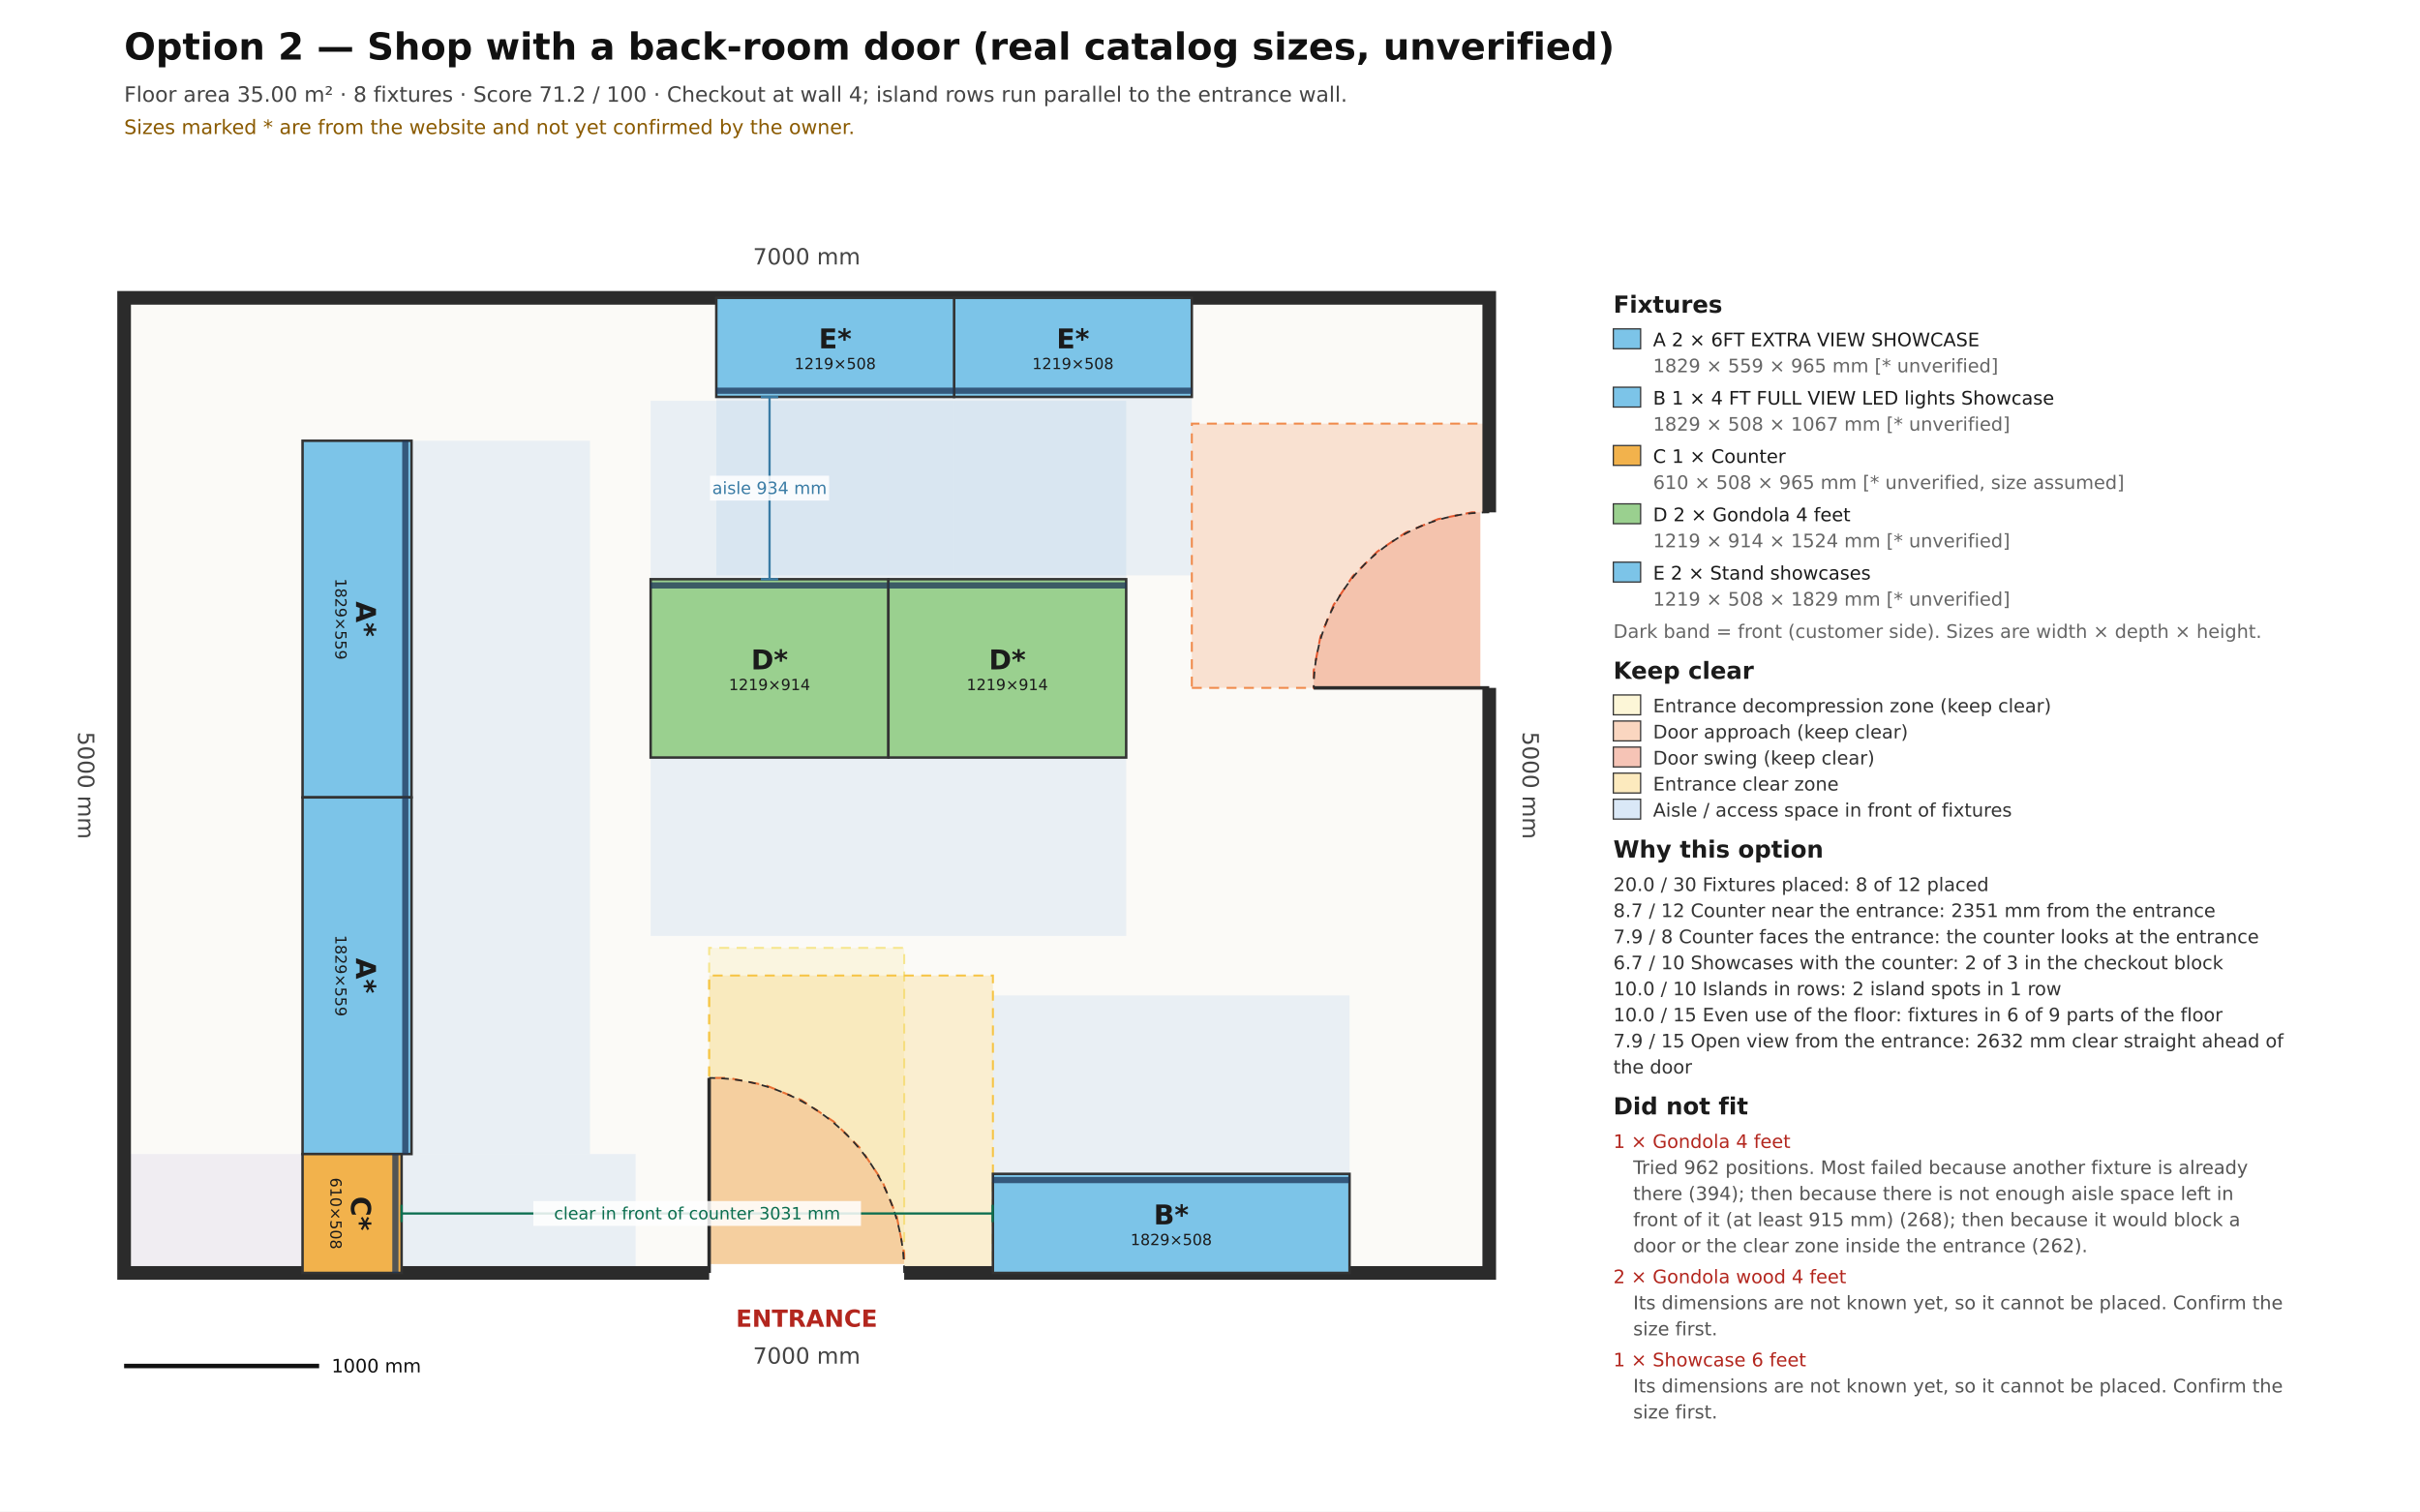
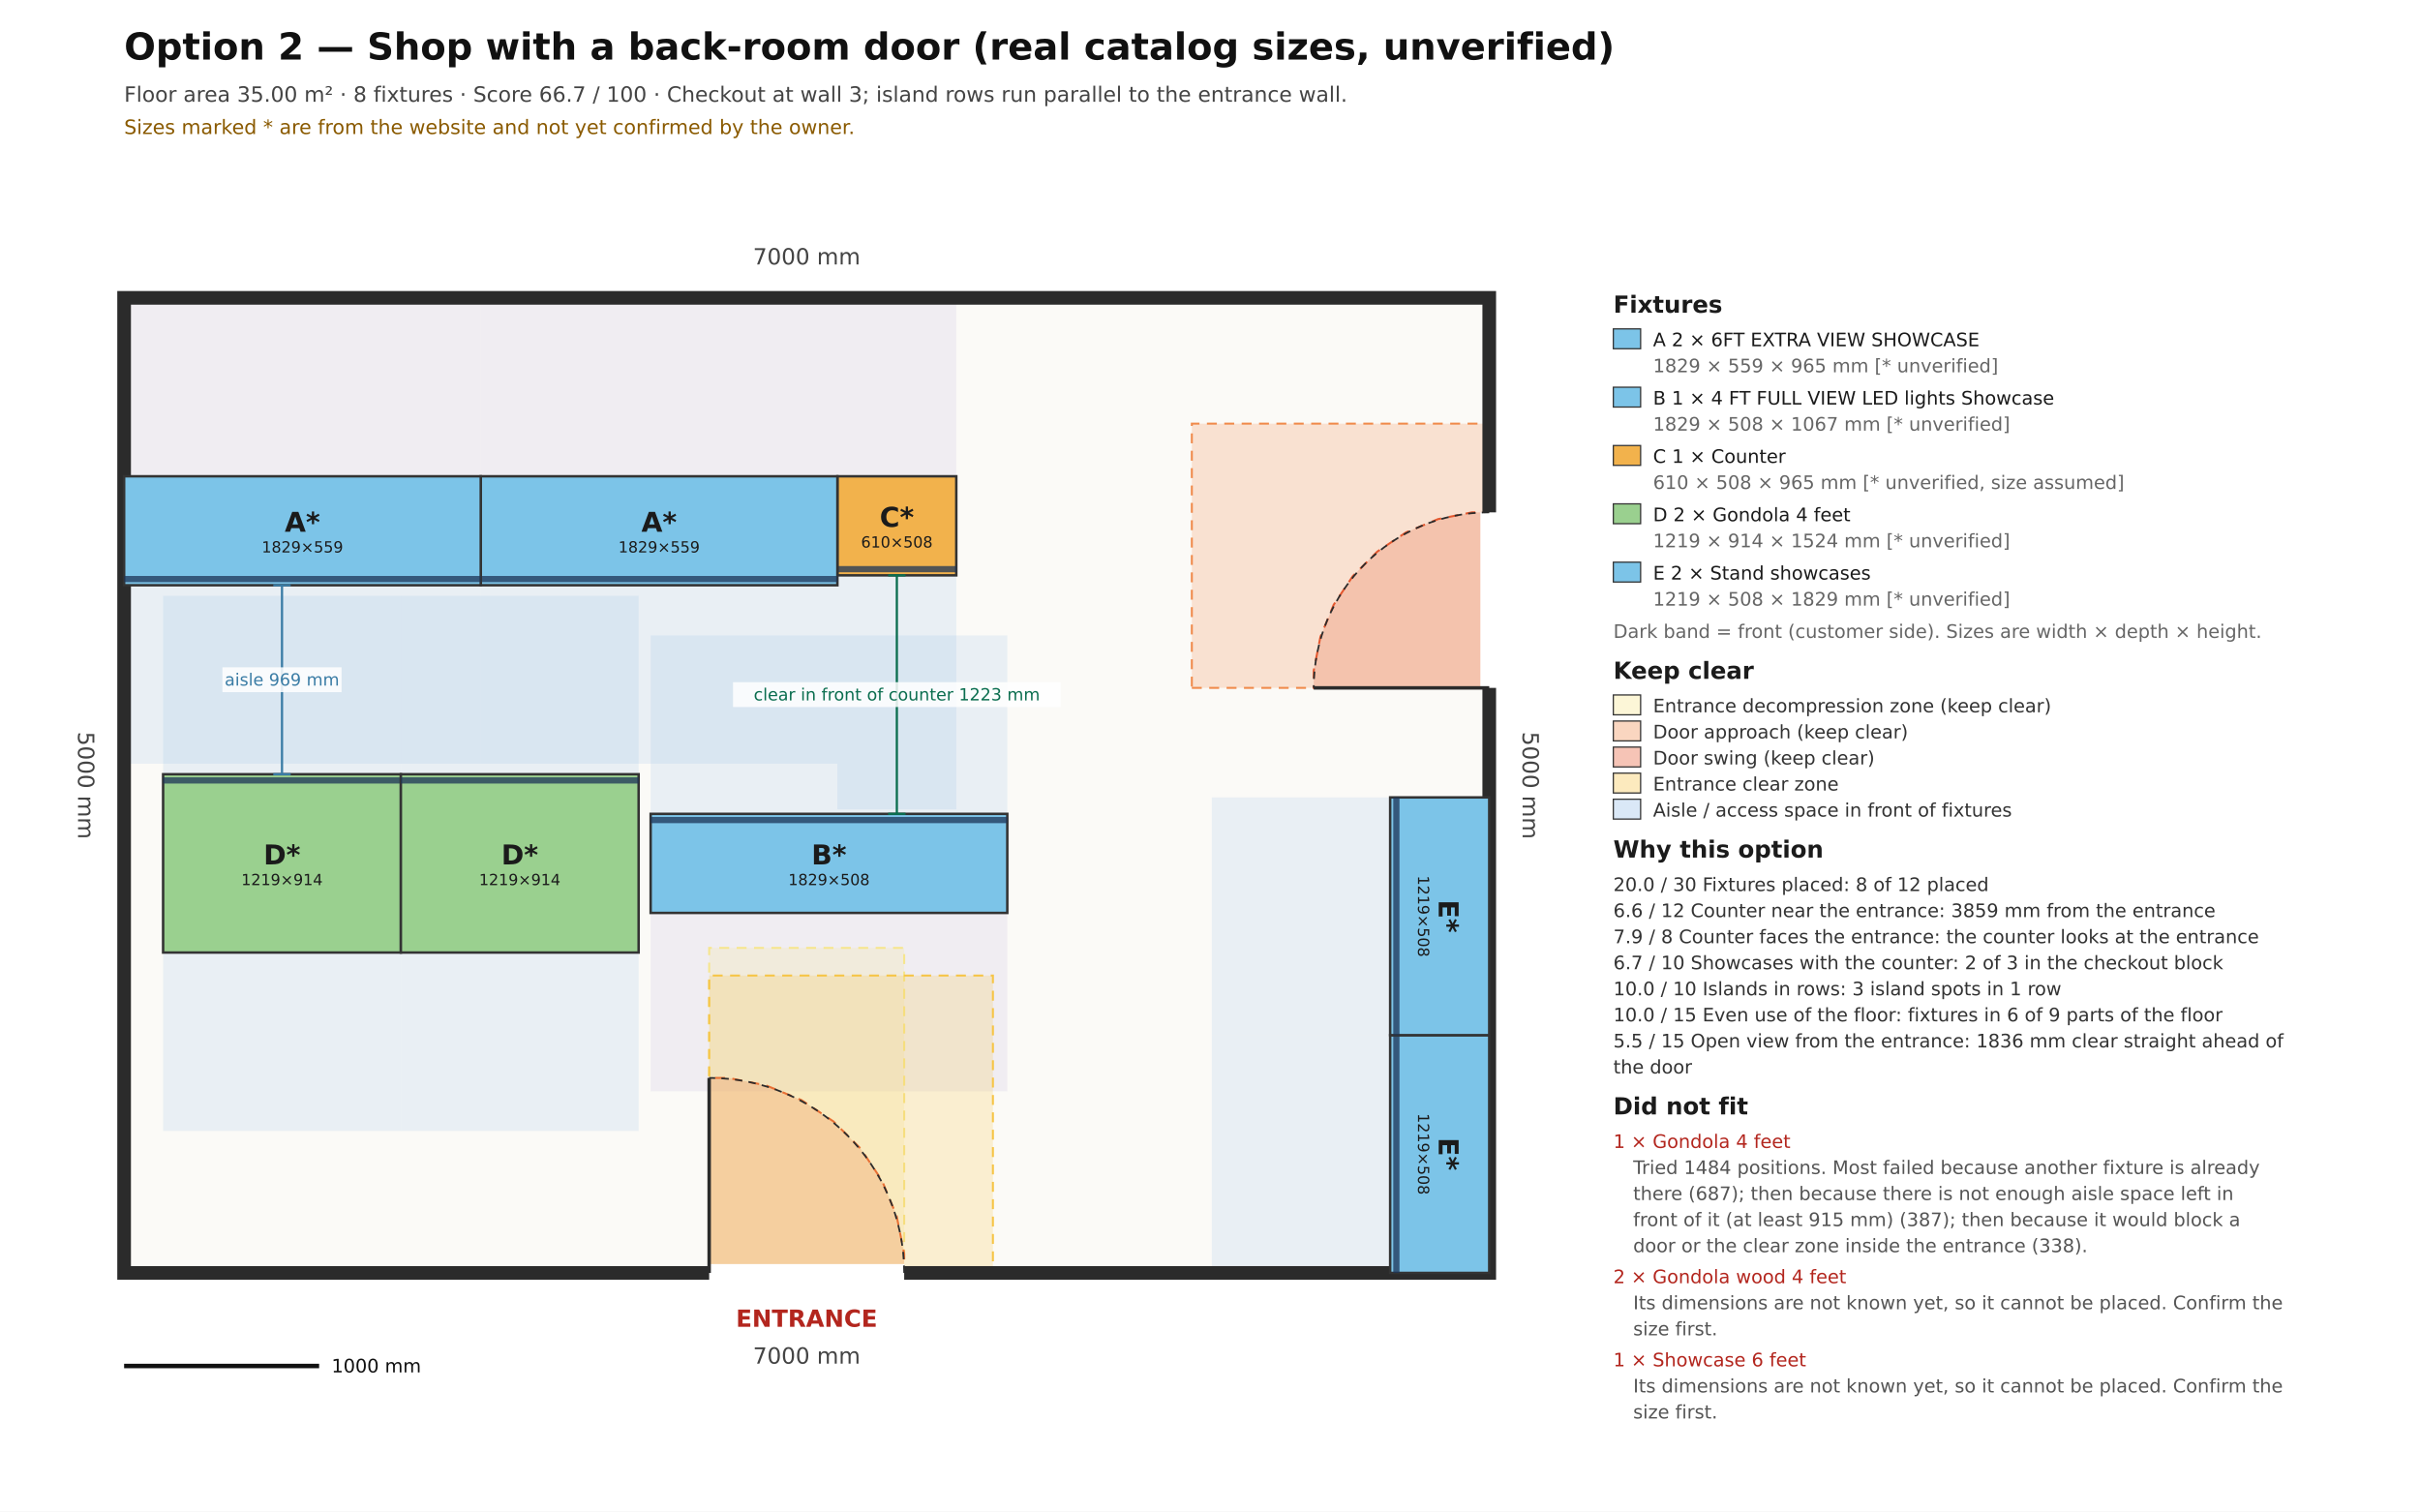
<svg xmlns="http://www.w3.org/2000/svg" viewBox="0 0 12409.1 7750.9" width="12409.1mm" height="7750.9mm" font-family="DejaVu Sans, Arial, sans-serif">
  <rect x="0" y="0" width="12409.1" height="7750.9" fill="#ffffff" />
  <text x="636.4" y="305.5" font-size="190.9" font-weight="bold" fill="#111111">Option 2 — Shop with a back-room door (real catalog sizes, unverified)</text>
-   <text x="636.4" y="521.8" font-size="108.2" fill="#444444">Floor area 35.00 m²  ·  8 fixtures  ·  Score 71.2 / 100  ·  Checkout at wall 4; island rows run parallel to the entrance wall.</text>
+   <text x="636.4" y="521.8" font-size="108.2" fill="#444444">Floor area 35.00 m²  ·  8 fixtures  ·  Score 66.7 / 100  ·  Checkout at wall 3; island rows run parallel to the entrance wall.</text>
  <text x="636.4" y="687.3" font-size="101.8" fill="#8a5a00">Sizes marked * are from the website and not yet confirmed by the owner.</text>
  <polygon data-role="room-outline" data-plan-points="0.000,0.000 7000.000,0.000 7000.000,5000.000 0.000,5000.000" points="636.364,6527.273 7636.364,6527.273 7636.364,1527.273 636.364,1527.273" fill="#fbfaf7" stroke="none" />
-   <polygon data-access-zone="f01" points="2110.2,2260.1 2110.2,4088.9 3025.2,4088.9 3025.2,2260.1" fill="#4a90d9" fill-opacity="0.10" stroke="none" />
-   <polygon data-access-zone="f02" points="2110.2,4088.9 2110.2,5917.7 3025.2,5917.7 3025.2,4088.9" fill="#4a90d9" fill-opacity="0.10" stroke="none" />
-   <polygon data-access-zone="f03" points="2059.4,5917.7 2059.4,6527.3 3259.4,6527.3 3259.4,5917.7" fill="#4a90d9" fill-opacity="0.10" stroke="none" />
-   <polygon data-access-zone="f03" points="636.4,5917.7 636.4,6527.3 1551.4,6527.3 1551.4,5917.7" fill="#8e7cc3" fill-opacity="0.10" stroke="none" />
-   <polygon data-access-zone="f04" points="5091.4,6019.3 6920.2,6019.3 6920.2,5104.3 5091.4,5104.3" fill="#4a90d9" fill-opacity="0.10" stroke="none" />
-   <polygon data-access-zone="f05" points="6111.4,2035.3 4892.2,2035.3 4892.2,2950.3 6111.4,2950.3" fill="#4a90d9" fill-opacity="0.10" stroke="none" />
-   <polygon data-access-zone="f06" points="4892.2,2035.3 3673.0,2035.3 3673.0,2950.3 4892.2,2950.3" fill="#4a90d9" fill-opacity="0.10" stroke="none" />
-   <polygon data-access-zone="f07" points="3336.4,2970.1 4555.6,2970.1 4555.6,2055.1 3336.4,2055.1" fill="#4a90d9" fill-opacity="0.10" stroke="none" />
-   <polygon data-access-zone="f07" points="3336.4,4799.5 4555.6,4799.5 4555.6,3884.5 3336.4,3884.5" fill="#4a90d9" fill-opacity="0.10" stroke="none" />
-   <polygon data-access-zone="f08" points="4555.6,2970.1 5774.8,2970.1 5774.8,2055.1 4555.6,2055.1" fill="#4a90d9" fill-opacity="0.10" stroke="none" />
-   <polygon data-access-zone="f08" points="4555.6,4799.5 5774.8,4799.5 5774.8,3884.5 4555.6,3884.5" fill="#4a90d9" fill-opacity="0.10" stroke="none" />
+   <polygon data-access-zone="f01" points="4903.6,2950.3 4294.0,2950.3 4294.0,4150.3 4903.6,4150.3" fill="#4a90d9" fill-opacity="0.10" stroke="none" />
+   <polygon data-access-zone="f01" points="4903.6,1527.3 4294.0,1527.3 4294.0,2442.3 4903.6,2442.3" fill="#8e7cc3" fill-opacity="0.10" stroke="none" />
+   <polygon data-access-zone="f02" points="4294.0,3001.1 2465.2,3001.1 2465.2,3916.1 4294.0,3916.1" fill="#4a90d9" fill-opacity="0.10" stroke="none" />
+   <polygon data-access-zone="f02" points="4294.0,1527.3 2465.2,1527.3 2465.2,2442.3 4294.0,2442.3" fill="#8e7cc3" fill-opacity="0.10" stroke="none" />
+   <polygon data-access-zone="f03" points="2465.2,3001.1 636.4,3001.1 636.4,3916.1 2465.2,3916.1" fill="#4a90d9" fill-opacity="0.10" stroke="none" />
+   <polygon data-access-zone="f03" points="2465.2,1527.3 636.4,1527.3 636.4,2442.3 2465.2,2442.3" fill="#8e7cc3" fill-opacity="0.10" stroke="none" />
+   <polygon data-access-zone="f04" points="7128.4,6527.3 7128.4,5308.1 6213.4,5308.1 6213.4,6527.3" fill="#4a90d9" fill-opacity="0.10" stroke="none" />
+   <polygon data-access-zone="f05" points="7128.4,5308.1 7128.4,4088.9 6213.4,4088.9 6213.4,5308.1" fill="#4a90d9" fill-opacity="0.10" stroke="none" />
+   <polygon data-access-zone="f06" points="836.4,3970.1 2055.6,3970.1 2055.6,3055.1 836.4,3055.1" fill="#4a90d9" fill-opacity="0.10" stroke="none" />
+   <polygon data-access-zone="f06" points="836.4,5799.5 2055.6,5799.5 2055.6,4884.5 836.4,4884.5" fill="#4a90d9" fill-opacity="0.10" stroke="none" />
+   <polygon data-access-zone="f07" points="2055.6,3970.1 3274.8,3970.1 3274.8,3055.1 2055.6,3055.1" fill="#4a90d9" fill-opacity="0.10" stroke="none" />
+   <polygon data-access-zone="f07" points="2055.6,5799.5 3274.8,5799.5 3274.8,4884.5 2055.6,4884.5" fill="#4a90d9" fill-opacity="0.10" stroke="none" />
+   <polygon data-access-zone="f08" points="3336.4,4173.3 5165.2,4173.3 5165.2,3258.3 3336.4,3258.3" fill="#4a90d9" fill-opacity="0.10" stroke="none" />
+   <polygon data-access-zone="f08" points="3336.4,5596.3 5165.2,5596.3 5165.2,4681.3 3336.4,4681.3" fill="#8e7cc3" fill-opacity="0.10" stroke="none" />
  <polygon data-zone-id="back-room-door:door-approach" points="6111.4,3527.3 7636.4,3527.3 7636.4,2172.3 6111.4,2172.3" fill="#f08a4b" fill-opacity="0.22" stroke="#f08a4b" stroke-width="10.2" stroke-dasharray="50.9 38.2" />
  <polygon data-zone-id="back-room-door:door-swing" points="6736.4,3527.3 7636.4,3527.3 7636.4,2627.3 7547.7,2627.3 7373.8,2661.9 7210.1,2729.7 7062.6,2828.2 6937.3,2953.6 6838.8,3101.0 6770.9,3264.8 6736.4,3438.6" fill="#e4572e" fill-opacity="0.22" stroke="#e4572e" stroke-width="10.2" stroke-dasharray="50.9 38.2" />
  <polygon data-zone-id="entrance:decompression" points="3636.4,6527.3 4636.4,6527.3 4636.4,4860.6 3636.4,4860.6" fill="#f6e58d" fill-opacity="0.22" stroke="#f6e58d" stroke-width="10.2" stroke-dasharray="50.9 38.2" />
  <polygon data-zone-id="entrance:door-swing" points="3636.4,6527.3 4636.4,6527.3 4636.4,6428.8 4597.9,6235.6 4522.6,6053.6 4413.1,5889.8 4273.8,5750.5 4110.0,5641.1 3928.1,5565.7 3734.9,5527.3 3636.4,5527.3" fill="#e4572e" fill-opacity="0.22" stroke="#e4572e" stroke-width="10.2" stroke-dasharray="50.9 38.2" />
  <polygon data-zone-id="entrance:entrance-clear" points="3636.4,6527.3 5091.4,6527.3 5091.4,5002.3 3636.4,5002.3" fill="#f6c445" fill-opacity="0.22" stroke="#f6c445" stroke-width="10.2" stroke-dasharray="50.9 38.2" />
  <polygon points="636.4,6527.3 7636.4,6527.3 7636.4,1527.3 636.4,1527.3" fill="none" stroke="#2b2b2b" stroke-width="70.0" stroke-linejoin="miter" />
  <line data-door-id="back-room-door" x1="7636.4" y1="3527.3" x2="7636.4" y2="2627.3" stroke="#ffffff" stroke-width="91.0" />
  <line x1="7636.4" y1="3527.3" x2="6736.4" y2="3527.3" stroke="#2b2b2b" stroke-width="17.8" />
  <path d="M 7636.4 2627.3 A 900.0 900.0 0 0 0 6736.4 3527.3" fill="none" stroke="#2b2b2b" stroke-width="8.9" stroke-dasharray="38.2 31.8" />
  <line data-door-id="entrance" x1="3636.4" y1="6527.3" x2="4636.4" y2="6527.3" stroke="#ffffff" stroke-width="91.0" />
  <line x1="3636.4" y1="6527.3" x2="3636.4" y2="5527.3" stroke="#2b2b2b" stroke-width="17.8" />
  <path d="M 4636.4 6527.3 A 1000.0 1000.0 0 0 0 3636.4 5527.3" fill="none" stroke="#2b2b2b" stroke-width="8.9" stroke-dasharray="38.2 31.8" />
  <text x="4136.4" y="6769.1" font-size="120.9" font-weight="bold" fill="#b3261e" text-anchor="middle" dominant-baseline="middle">ENTRANCE</text>
  <text data-wall-index="0" data-length-um="7000000" x="4136.4" y="6960.0" font-size="114.5" fill="#444444" text-anchor="middle" dominant-baseline="middle" transform="rotate(0.0 4136.4 6960.0)">7000 mm</text>
  <text data-wall-index="1" data-length-um="5000000" x="7840.0" y="4027.3" font-size="114.5" fill="#444444" text-anchor="middle" dominant-baseline="middle" transform="rotate(90.0 7840.0 4027.3)">5000 mm</text>
  <text data-wall-index="2" data-length-um="7000000" x="4136.4" y="1323.6" font-size="114.5" fill="#444444" text-anchor="middle" dominant-baseline="middle" transform="rotate(0.0 4136.4 1323.6)">7000 mm</text>
  <text data-wall-index="3" data-length-um="5000000" x="432.7" y="4027.3" font-size="114.5" fill="#444444" text-anchor="middle" dominant-baseline="middle" transform="rotate(90.0 432.7 4027.3)">5000 mm</text>
-   <polygon data-placement-id="f01" data-product-id="nhf-6ft-extra-view-showcase" data-width-um="1828800" data-depth-um="558800" data-plan-points="915.000,4267.200 915.000,2438.400 1473.800,2438.400 1473.800,4267.200" points="1551.364,2260.073 1551.364,4088.873 2110.164,4088.873 2110.164,2260.073" fill="#7cc4e8" stroke="#333333" stroke-width="12.7" />
-   <line x1="2078.3" y1="2260.1" x2="2078.3" y2="4088.9" stroke="#1d3557" stroke-width="31.8" stroke-opacity="0.75" />
-   <text data-label-for="f01" x="1830.8" y="3131.1" font-size="140.0" font-weight="bold" fill="#1b1b1b" text-anchor="middle" dominant-baseline="central" transform="rotate(90.0 1830.8 3174.5)">A*</text>
-   <text x="1830.8" y="3258.5" font-size="78.9" fill="#1b1b1b" text-anchor="middle" dominant-baseline="central" transform="rotate(90.0 1830.8 3174.5)">1829×559</text>
-   <polygon data-placement-id="f02" data-product-id="nhf-6ft-extra-view-showcase" data-width-um="1828800" data-depth-um="558800" data-plan-points="915.000,2438.400 915.000,609.600 1473.800,609.600 1473.800,2438.400" points="1551.364,4088.873 1551.364,5917.673 2110.164,5917.673 2110.164,4088.873" fill="#7cc4e8" stroke="#333333" stroke-width="12.7" />
-   <line x1="2078.3" y1="4088.9" x2="2078.3" y2="5917.7" stroke="#1d3557" stroke-width="31.8" stroke-opacity="0.75" />
-   <text data-label-for="f02" x="1830.8" y="4959.9" font-size="140.0" font-weight="bold" fill="#1b1b1b" text-anchor="middle" dominant-baseline="central" transform="rotate(90.0 1830.8 5003.3)">A*</text>
-   <text x="1830.8" y="5087.3" font-size="78.9" fill="#1b1b1b" text-anchor="middle" dominant-baseline="central" transform="rotate(90.0 1830.8 5003.3)">1829×559</text>
-   <polygon data-placement-id="f03" data-product-id="nhf-c" data-width-um="609600" data-depth-um="508000" data-plan-points="915.000,609.600 915.000,0.000 1423.000,0.000 1423.000,609.600" points="1551.364,5917.673 1551.364,6527.273 2059.364,6527.273 2059.364,5917.673" fill="#f2b24c" stroke="#333333" stroke-width="12.7" />
-   <line x1="2027.5" y1="5917.7" x2="2027.5" y2="6527.3" stroke="#1d3557" stroke-width="31.8" stroke-opacity="0.75" />
-   <text data-label-for="f03" x="1805.4" y="6179.1" font-size="140.0" font-weight="bold" fill="#1b1b1b" text-anchor="middle" dominant-baseline="central" transform="rotate(90.0 1805.4 6222.5)">C*</text>
-   <text x="1805.4" y="6306.5" font-size="78.9" fill="#1b1b1b" text-anchor="middle" dominant-baseline="central" transform="rotate(90.0 1805.4 6222.5)">610×508</text>
-   <polygon data-placement-id="f04" data-product-id="nhf-6ft-full-view-led-lights-showcase" data-width-um="1828800" data-depth-um="508000" data-plan-points="4455.000,0.000 6283.800,0.000 6283.800,508.000 4455.000,508.000" points="5091.364,6527.273 6920.164,6527.273 6920.164,6019.273 5091.364,6019.273" fill="#7cc4e8" stroke="#333333" stroke-width="12.7" />
-   <line x1="5091.4" y1="6051.1" x2="6920.2" y2="6051.1" stroke="#1d3557" stroke-width="31.8" stroke-opacity="0.75" />
-   <text data-label-for="f04" x="6005.8" y="6229.9" font-size="140.0" font-weight="bold" fill="#1b1b1b" text-anchor="middle" dominant-baseline="central" transform="rotate(0.0 6005.8 6273.3)">B*</text>
-   <text x="6005.8" y="6357.3" font-size="78.9" fill="#1b1b1b" text-anchor="middle" dominant-baseline="central" transform="rotate(0.0 6005.8 6273.3)">1829×508</text>
-   <polygon data-placement-id="f05" data-product-id="nhf-s-1" data-width-um="1219200" data-depth-um="508000" data-plan-points="5475.000,5000.000 4255.800,5000.000 4255.800,4492.000 5475.000,4492.000" points="6111.364,1527.273 4892.164,1527.273 4892.164,2035.273 6111.364,2035.273" fill="#7cc4e8" stroke="#333333" stroke-width="12.7" />
-   <line x1="6111.4" y1="2003.5" x2="4892.2" y2="2003.5" stroke="#1d3557" stroke-width="31.8" stroke-opacity="0.75" />
-   <text data-label-for="f05" x="5501.8" y="1737.9" font-size="140.0" font-weight="bold" fill="#1b1b1b" text-anchor="middle" dominant-baseline="central" transform="rotate(0.0 5501.8 1781.3)">E*</text>
-   <text x="5501.8" y="1865.3" font-size="78.9" fill="#1b1b1b" text-anchor="middle" dominant-baseline="central" transform="rotate(0.0 5501.8 1781.3)">1219×508</text>
-   <polygon data-placement-id="f06" data-product-id="nhf-s-1" data-width-um="1219200" data-depth-um="508000" data-plan-points="4255.800,5000.000 3036.600,5000.000 3036.600,4492.000 4255.800,4492.000" points="4892.164,1527.273 3672.964,1527.273 3672.964,2035.273 4892.164,2035.273" fill="#7cc4e8" stroke="#333333" stroke-width="12.7" />
-   <line x1="4892.2" y1="2003.5" x2="3673.0" y2="2003.5" stroke="#1d3557" stroke-width="31.8" stroke-opacity="0.75" />
-   <text data-label-for="f06" x="4282.6" y="1737.9" font-size="140.0" font-weight="bold" fill="#1b1b1b" text-anchor="middle" dominant-baseline="central" transform="rotate(0.0 4282.6 1781.3)">E*</text>
-   <text x="4282.6" y="1865.3" font-size="78.9" fill="#1b1b1b" text-anchor="middle" dominant-baseline="central" transform="rotate(0.0 4282.6 1781.3)">1219×508</text>
-   <polygon data-placement-id="f07" data-product-id="nhf-g" data-width-um="1219200" data-depth-um="914400" data-plan-points="2700.000,2642.800 3919.200,2642.800 3919.200,3557.200 2700.000,3557.200" points="3336.364,3884.473 4555.564,3884.473 4555.564,2970.073 3336.364,2970.073" fill="#9ad08f" stroke="#333333" stroke-width="12.7" />
-   <line x1="3336.4" y1="3001.9" x2="4555.6" y2="3001.9" stroke="#1d3557" stroke-width="31.8" stroke-opacity="0.75" />
-   <text data-label-for="f07" x="3946.0" y="3383.9" font-size="140.0" font-weight="bold" fill="#1b1b1b" text-anchor="middle" dominant-baseline="central" transform="rotate(0.0 3946.0 3427.3)">D*</text>
-   <text x="3946.0" y="3511.3" font-size="78.9" fill="#1b1b1b" text-anchor="middle" dominant-baseline="central" transform="rotate(0.0 3946.0 3427.3)">1219×914</text>
-   <polygon data-placement-id="f08" data-product-id="nhf-g" data-width-um="1219200" data-depth-um="914400" data-plan-points="3919.200,2642.800 5138.400,2642.800 5138.400,3557.200 3919.200,3557.200" points="4555.564,3884.473 5774.764,3884.473 5774.764,2970.073 4555.564,2970.073" fill="#9ad08f" stroke="#333333" stroke-width="12.7" />
-   <line x1="4555.6" y1="3001.9" x2="5774.8" y2="3001.9" stroke="#1d3557" stroke-width="31.8" stroke-opacity="0.75" />
-   <text data-label-for="f08" x="5165.2" y="3383.9" font-size="140.0" font-weight="bold" fill="#1b1b1b" text-anchor="middle" dominant-baseline="central" transform="rotate(0.0 5165.2 3427.3)">D*</text>
-   <text x="5165.2" y="3511.3" font-size="78.9" fill="#1b1b1b" text-anchor="middle" dominant-baseline="central" transform="rotate(0.0 5165.2 3427.3)">1219×914</text>
-   <line data-aisle="main" data-width-um="3031000" x1="2059.4" y1="6222.5" x2="5090.4" y2="6222.5" stroke="#0b6e4f" stroke-width="11.5" />
-   <line x1="2059.4" y1="6177.9" x2="2059.4" y2="6267.0" stroke="#0b6e4f" stroke-width="11.5" />
-   <line x1="5090.4" y1="6177.9" x2="5090.4" y2="6267.0" stroke="#0b6e4f" stroke-width="11.5" />
-   <rect x="2734.9" y="6158.8" width="1680.0" height="127.3" fill="#ffffff" fill-opacity="0.85" />
-   <text x="3574.9" y="6222.5" font-size="86.5" fill="#0b6e4f" text-anchor="middle" dominant-baseline="central">clear in front of counter 3031 mm</text>
-   <line data-aisle="secondary" data-width-um="934000" x1="3946.0" y1="2970.1" x2="3946.0" y2="2036.1" stroke="#3a7ca5" stroke-width="11.5" />
-   <line x1="3901.4" y1="2970.1" x2="3990.5" y2="2970.1" stroke="#3a7ca5" stroke-width="11.5" />
-   <line x1="3901.4" y1="2036.1" x2="3990.5" y2="2036.1" stroke="#3a7ca5" stroke-width="11.5" />
-   <rect x="3640.5" y="2439.4" width="610.9" height="127.3" fill="#ffffff" fill-opacity="0.85" />
-   <text x="3946.0" y="2503.1" font-size="86.5" fill="#3a7ca5" text-anchor="middle" dominant-baseline="central">aisle 934 mm</text>
+   <polygon data-placement-id="f01" data-product-id="nhf-c" data-width-um="609600" data-depth-um="508000" data-plan-points="4267.200,4085.000 3657.600,4085.000 3657.600,3577.000 4267.200,3577.000" points="4903.564,2442.273 4293.964,2442.273 4293.964,2950.273 4903.564,2950.273" fill="#f2b24c" stroke="#333333" stroke-width="12.7" />
+   <line x1="4903.6" y1="2918.5" x2="4294.0" y2="2918.5" stroke="#1d3557" stroke-width="31.8" stroke-opacity="0.75" />
+   <text data-label-for="f01" x="4598.8" y="2652.9" font-size="140.0" font-weight="bold" fill="#1b1b1b" text-anchor="middle" dominant-baseline="central" transform="rotate(0.0 4598.8 2696.3)">C*</text>
+   <text x="4598.8" y="2780.3" font-size="78.9" fill="#1b1b1b" text-anchor="middle" dominant-baseline="central" transform="rotate(0.0 4598.8 2696.3)">610×508</text>
+   <polygon data-placement-id="f02" data-product-id="nhf-6ft-extra-view-showcase" data-width-um="1828800" data-depth-um="558800" data-plan-points="3657.600,4085.000 1828.800,4085.000 1828.800,3526.200 3657.600,3526.200" points="4293.964,2442.273 2465.164,2442.273 2465.164,3001.073 4293.964,3001.073" fill="#7cc4e8" stroke="#333333" stroke-width="12.7" />
+   <line x1="4294.0" y1="2969.3" x2="2465.2" y2="2969.3" stroke="#1d3557" stroke-width="31.8" stroke-opacity="0.75" />
+   <text data-label-for="f02" x="3379.6" y="2678.3" font-size="140.0" font-weight="bold" fill="#1b1b1b" text-anchor="middle" dominant-baseline="central" transform="rotate(0.0 3379.6 2721.7)">A*</text>
+   <text x="3379.6" y="2805.7" font-size="78.9" fill="#1b1b1b" text-anchor="middle" dominant-baseline="central" transform="rotate(0.0 3379.6 2721.7)">1829×559</text>
+   <polygon data-placement-id="f03" data-product-id="nhf-6ft-extra-view-showcase" data-width-um="1828800" data-depth-um="558800" data-plan-points="1828.800,4085.000 0.000,4085.000 0.000,3526.200 1828.800,3526.200" points="2465.164,2442.273 636.364,2442.273 636.364,3001.073 2465.164,3001.073" fill="#7cc4e8" stroke="#333333" stroke-width="12.7" />
+   <line x1="2465.2" y1="2969.3" x2="636.4" y2="2969.3" stroke="#1d3557" stroke-width="31.8" stroke-opacity="0.75" />
+   <text data-label-for="f03" x="1550.8" y="2678.3" font-size="140.0" font-weight="bold" fill="#1b1b1b" text-anchor="middle" dominant-baseline="central" transform="rotate(0.0 1550.8 2721.7)">A*</text>
+   <text x="1550.8" y="2805.7" font-size="78.9" fill="#1b1b1b" text-anchor="middle" dominant-baseline="central" transform="rotate(0.0 1550.8 2721.7)">1829×559</text>
+   <polygon data-placement-id="f04" data-product-id="nhf-s-1" data-width-um="1219200" data-depth-um="508000" data-plan-points="7000.000,0.000 7000.000,1219.200 6492.000,1219.200 6492.000,0.000" points="7636.364,6527.273 7636.364,5308.073 7128.364,5308.073 7128.364,6527.273" fill="#7cc4e8" stroke="#333333" stroke-width="12.7" />
+   <line x1="7160.2" y1="6527.3" x2="7160.2" y2="5308.1" stroke="#1d3557" stroke-width="31.8" stroke-opacity="0.75" />
+   <text data-label-for="f04" x="7382.4" y="5874.3" font-size="140.0" font-weight="bold" fill="#1b1b1b" text-anchor="middle" dominant-baseline="central" transform="rotate(90.0 7382.4 5917.7)">E*</text>
+   <text x="7382.4" y="6001.7" font-size="78.9" fill="#1b1b1b" text-anchor="middle" dominant-baseline="central" transform="rotate(90.0 7382.4 5917.7)">1219×508</text>
+   <polygon data-placement-id="f05" data-product-id="nhf-s-1" data-width-um="1219200" data-depth-um="508000" data-plan-points="7000.000,1219.200 7000.000,2438.400 6492.000,2438.400 6492.000,1219.200" points="7636.364,5308.073 7636.364,4088.873 7128.364,4088.873 7128.364,5308.073" fill="#7cc4e8" stroke="#333333" stroke-width="12.7" />
+   <line x1="7160.2" y1="5308.1" x2="7160.2" y2="4088.9" stroke="#1d3557" stroke-width="31.8" stroke-opacity="0.75" />
+   <text data-label-for="f05" x="7382.4" y="4655.1" font-size="140.0" font-weight="bold" fill="#1b1b1b" text-anchor="middle" dominant-baseline="central" transform="rotate(90.0 7382.4 4698.5)">E*</text>
+   <text x="7382.4" y="4782.5" font-size="78.9" fill="#1b1b1b" text-anchor="middle" dominant-baseline="central" transform="rotate(90.0 7382.4 4698.5)">1219×508</text>
+   <polygon data-placement-id="f06" data-product-id="nhf-g" data-width-um="1219200" data-depth-um="914400" data-plan-points="200.000,1642.800 1419.200,1642.800 1419.200,2557.200 200.000,2557.200" points="836.364,4884.473 2055.564,4884.473 2055.564,3970.073 836.364,3970.073" fill="#9ad08f" stroke="#333333" stroke-width="12.7" />
+   <line x1="836.4" y1="4001.9" x2="2055.6" y2="4001.9" stroke="#1d3557" stroke-width="31.8" stroke-opacity="0.75" />
+   <text data-label-for="f06" x="1446.0" y="4383.9" font-size="140.0" font-weight="bold" fill="#1b1b1b" text-anchor="middle" dominant-baseline="central" transform="rotate(0.0 1446.0 4427.3)">D*</text>
+   <text x="1446.0" y="4511.3" font-size="78.9" fill="#1b1b1b" text-anchor="middle" dominant-baseline="central" transform="rotate(0.0 1446.0 4427.3)">1219×914</text>
+   <polygon data-placement-id="f07" data-product-id="nhf-g" data-width-um="1219200" data-depth-um="914400" data-plan-points="1419.200,1642.800 2638.400,1642.800 2638.400,2557.200 1419.200,2557.200" points="2055.564,4884.473 3274.764,4884.473 3274.764,3970.073 2055.564,3970.073" fill="#9ad08f" stroke="#333333" stroke-width="12.7" />
+   <line x1="2055.6" y1="4001.9" x2="3274.8" y2="4001.9" stroke="#1d3557" stroke-width="31.8" stroke-opacity="0.75" />
+   <text data-label-for="f07" x="2665.2" y="4383.9" font-size="140.0" font-weight="bold" fill="#1b1b1b" text-anchor="middle" dominant-baseline="central" transform="rotate(0.0 2665.2 4427.3)">D*</text>
+   <text x="2665.2" y="4511.3" font-size="78.9" fill="#1b1b1b" text-anchor="middle" dominant-baseline="central" transform="rotate(0.0 2665.2 4427.3)">1219×914</text>
+   <polygon data-placement-id="f08" data-product-id="nhf-6ft-full-view-led-lights-showcase" data-width-um="1828800" data-depth-um="508000" data-plan-points="2700.000,1846.000 4528.800,1846.000 4528.800,2354.000 2700.000,2354.000" points="3336.364,4681.273 5165.164,4681.273 5165.164,4173.273 3336.364,4173.273" fill="#7cc4e8" stroke="#333333" stroke-width="12.7" />
+   <line x1="3336.4" y1="4205.1" x2="5165.2" y2="4205.1" stroke="#1d3557" stroke-width="31.8" stroke-opacity="0.75" />
+   <text data-label-for="f08" x="4250.8" y="4383.9" font-size="140.0" font-weight="bold" fill="#1b1b1b" text-anchor="middle" dominant-baseline="central" transform="rotate(0.0 4250.8 4427.3)">B*</text>
+   <text x="4250.8" y="4511.3" font-size="78.9" fill="#1b1b1b" text-anchor="middle" dominant-baseline="central" transform="rotate(0.0 4250.8 4427.3)">1829×508</text>
+   <line data-aisle="main" data-width-um="1223000" x1="4598.8" y1="2950.3" x2="4598.8" y2="4173.3" stroke="#0b6e4f" stroke-width="11.5" />
+   <line x1="4643.3" y1="2950.3" x2="4554.2" y2="2950.3" stroke="#0b6e4f" stroke-width="11.5" />
+   <line x1="4643.3" y1="4173.3" x2="4554.2" y2="4173.3" stroke="#0b6e4f" stroke-width="11.5" />
+   <rect x="3758.8" y="3498.1" width="1680.0" height="127.3" fill="#ffffff" fill-opacity="0.85" />
+   <text x="4598.8" y="3561.8" font-size="86.5" fill="#0b6e4f" text-anchor="middle" dominant-baseline="central">clear in front of counter 1223 mm</text>
+   <line data-aisle="secondary" data-width-um="969000" x1="1446.0" y1="3970.1" x2="1446.0" y2="3001.1" stroke="#3a7ca5" stroke-width="11.5" />
+   <line x1="1401.4" y1="3970.1" x2="1490.5" y2="3970.1" stroke="#3a7ca5" stroke-width="11.5" />
+   <line x1="1401.4" y1="3001.1" x2="1490.5" y2="3001.1" stroke="#3a7ca5" stroke-width="11.5" />
+   <rect x="1140.5" y="3421.9" width="610.9" height="127.3" fill="#ffffff" fill-opacity="0.85" />
+   <text x="1446.0" y="3485.6" font-size="86.5" fill="#3a7ca5" text-anchor="middle" dominant-baseline="central">aisle 969 mm</text>
  <line x1="636.4" y1="7004.5" x2="1636.4" y2="7004.5" stroke="#111111" stroke-width="22.9" />
  <text x="1700.0" y="7004.5" font-size="95.5" fill="#111111" dominant-baseline="central">1000 mm</text>
  <text x="8272.7" y="1603.6" font-size="120.9" font-weight="bold" fill="#1b1b1b">Fixtures</text>
  <rect x="8272.7" y="1686.4" width="140.0" height="101.8" fill="#7cc4e8" fill-opacity="1" stroke="#333333" stroke-width="6.4" />
  <text x="8476.4" y="1775.5" font-size="95.5" fill="#1b1b1b">A 2 × 6FT EXTRA VIEW SHOWCASE</text>
  <text x="8476.4" y="1909.1" font-size="95.5" fill="#666666">1829 × 559 × 965 mm [* unverified]</text>
  <rect x="8272.7" y="1985.5" width="140.0" height="101.8" fill="#7cc4e8" fill-opacity="1" stroke="#333333" stroke-width="6.4" />
  <text x="8476.4" y="2074.5" font-size="95.5" fill="#1b1b1b">B 1 × 4 FT FULL VIEW LED lights Showcase</text>
  <text x="8476.4" y="2208.2" font-size="95.5" fill="#666666">1829 × 508 × 1067 mm [* unverified]</text>
  <rect x="8272.7" y="2284.5" width="140.0" height="101.8" fill="#f2b24c" fill-opacity="1" stroke="#333333" stroke-width="6.4" />
  <text x="8476.4" y="2373.6" font-size="95.5" fill="#1b1b1b">C 1 × Counter</text>
  <text x="8476.4" y="2507.3" font-size="95.5" fill="#666666">610 × 508 × 965 mm [* unverified, size assumed]</text>
  <rect x="8272.7" y="2583.6" width="140.0" height="101.8" fill="#9ad08f" fill-opacity="1" stroke="#333333" stroke-width="6.4" />
  <text x="8476.4" y="2672.7" font-size="95.5" fill="#1b1b1b">D 2 × Gondola 4 feet</text>
  <text x="8476.4" y="2806.4" font-size="95.5" fill="#666666">1219 × 914 × 1524 mm [* unverified]</text>
  <rect x="8272.7" y="2882.7" width="140.0" height="101.8" fill="#7cc4e8" fill-opacity="1" stroke="#333333" stroke-width="6.4" />
  <text x="8476.4" y="2971.8" font-size="95.5" fill="#1b1b1b">E 2 × Stand showcases</text>
  <text x="8476.4" y="3105.5" font-size="95.5" fill="#666666">1219 × 508 × 1829 mm [* unverified]</text>
  <text x="8272.7" y="3270.9" font-size="95.5" fill="#666666">Dark band = front (customer side). Sizes are width × depth × height.</text>
  <text x="8272.7" y="3480.9" font-size="120.9" font-weight="bold" fill="#1b1b1b">Keep clear</text>
  <rect x="8272.7" y="3563.6" width="140.0" height="101.8" fill="#f6e58d" fill-opacity="0.35" stroke="#333333" stroke-width="6.4" />
  <text x="8476.4" y="3652.7" font-size="95.5" fill="#333333">Entrance decompression zone (keep clear)</text>
  <rect x="8272.7" y="3697.3" width="140.0" height="101.8" fill="#f08a4b" fill-opacity="0.35" stroke="#333333" stroke-width="6.4" />
  <text x="8476.4" y="3786.4" font-size="95.5" fill="#333333">Door approach (keep clear)</text>
  <rect x="8272.7" y="3830.9" width="140.0" height="101.8" fill="#e4572e" fill-opacity="0.35" stroke="#333333" stroke-width="6.4" />
  <text x="8476.4" y="3920.0" font-size="95.5" fill="#333333">Door swing (keep clear)</text>
  <rect x="8272.7" y="3964.5" width="140.0" height="101.8" fill="#f6c445" fill-opacity="0.35" stroke="#333333" stroke-width="6.4" />
  <text x="8476.4" y="4053.6" font-size="95.5" fill="#333333">Entrance clear zone</text>
  <rect x="8272.7" y="4098.2" width="140.0" height="101.8" fill="#4a90d9" fill-opacity="0.2" stroke="#333333" stroke-width="6.4" />
  <text x="8476.4" y="4187.3" font-size="95.5" fill="#333333">Aisle / access space in front of fixtures</text>
  <text x="8272.7" y="4397.3" font-size="120.9" font-weight="bold" fill="#1b1b1b">Why this option</text>
  <text x="8272.7" y="4569.1" font-size="95.5" fill="#333333">20.0 / 30 Fixtures placed: 8 of 12 placed</text>
-   <text x="8272.7" y="4702.7" font-size="95.5" fill="#333333">8.7 / 12 Counter near the entrance: 2351 mm from the entrance</text>
+   <text x="8272.7" y="4702.7" font-size="95.5" fill="#333333">6.6 / 12 Counter near the entrance: 3859 mm from the entrance</text>
  <text x="8272.7" y="4836.4" font-size="95.5" fill="#333333">7.9 / 8 Counter faces the entrance: the counter looks at the entrance</text>
  <text x="8272.7" y="4970.0" font-size="95.5" fill="#333333">6.7 / 10 Showcases with the counter: 2 of 3 in the checkout block</text>
-   <text x="8272.7" y="5103.6" font-size="95.5" fill="#333333">10.0 / 10 Islands in rows: 2 island spots in 1 row</text>
+   <text x="8272.7" y="5103.6" font-size="95.5" fill="#333333">10.0 / 10 Islands in rows: 3 island spots in 1 row</text>
  <text x="8272.7" y="5237.3" font-size="95.5" fill="#333333">10.0 / 15 Even use of the floor: fixtures in 6 of 9 parts of the floor</text>
-   <text x="8272.7" y="5370.9" font-size="95.5" fill="#333333">7.9 / 15 Open view from the entrance: 2632 mm clear straight ahead of</text>
+   <text x="8272.7" y="5370.9" font-size="95.5" fill="#333333">5.5 / 15 Open view from the entrance: 1836 mm clear straight ahead of</text>
  <text x="8272.7" y="5504.5" font-size="95.5" fill="#333333">the door</text>
  <text x="8272.7" y="5714.5" font-size="120.9" font-weight="bold" fill="#1b1b1b">Did not fit</text>
  <text x="8272.7" y="5886.4" font-size="95.5" fill="#b3261e">1 × Gondola 4 feet</text>
-   <text x="8374.5" y="6020.0" font-size="95.5" fill="#555555">Tried 962 positions. Most failed because another fixture is already</text>
-   <text x="8374.5" y="6153.6" font-size="95.5" fill="#555555">there (394); then because there is not enough aisle space left in</text>
-   <text x="8374.5" y="6287.3" font-size="95.5" fill="#555555">front of it (at least 915 mm) (268); then because it would block a</text>
-   <text x="8374.5" y="6420.9" font-size="95.5" fill="#555555">door or the clear zone inside the entrance (262).</text>
+   <text x="8374.5" y="6020.0" font-size="95.5" fill="#555555">Tried 1484 positions. Most failed because another fixture is already</text>
+   <text x="8374.5" y="6153.6" font-size="95.5" fill="#555555">there (687); then because there is not enough aisle space left in</text>
+   <text x="8374.5" y="6287.3" font-size="95.5" fill="#555555">front of it (at least 915 mm) (387); then because it would block a</text>
+   <text x="8374.5" y="6420.9" font-size="95.5" fill="#555555">door or the clear zone inside the entrance (338).</text>
  <text x="8272.7" y="6580.0" font-size="95.5" fill="#b3261e">2 × Gondola wood 4 feet</text>
  <text x="8374.5" y="6713.6" font-size="95.5" fill="#555555">Its dimensions are not known yet, so it cannot be placed. Confirm the</text>
  <text x="8374.5" y="6847.3" font-size="95.5" fill="#555555">size first.</text>
  <text x="8272.7" y="7006.4" font-size="95.5" fill="#b3261e">1 × Showcase 6 feet</text>
  <text x="8374.5" y="7140.0" font-size="95.5" fill="#555555">Its dimensions are not known yet, so it cannot be placed. Confirm the</text>
  <text x="8374.5" y="7273.6" font-size="95.5" fill="#555555">size first.</text>
</svg>
